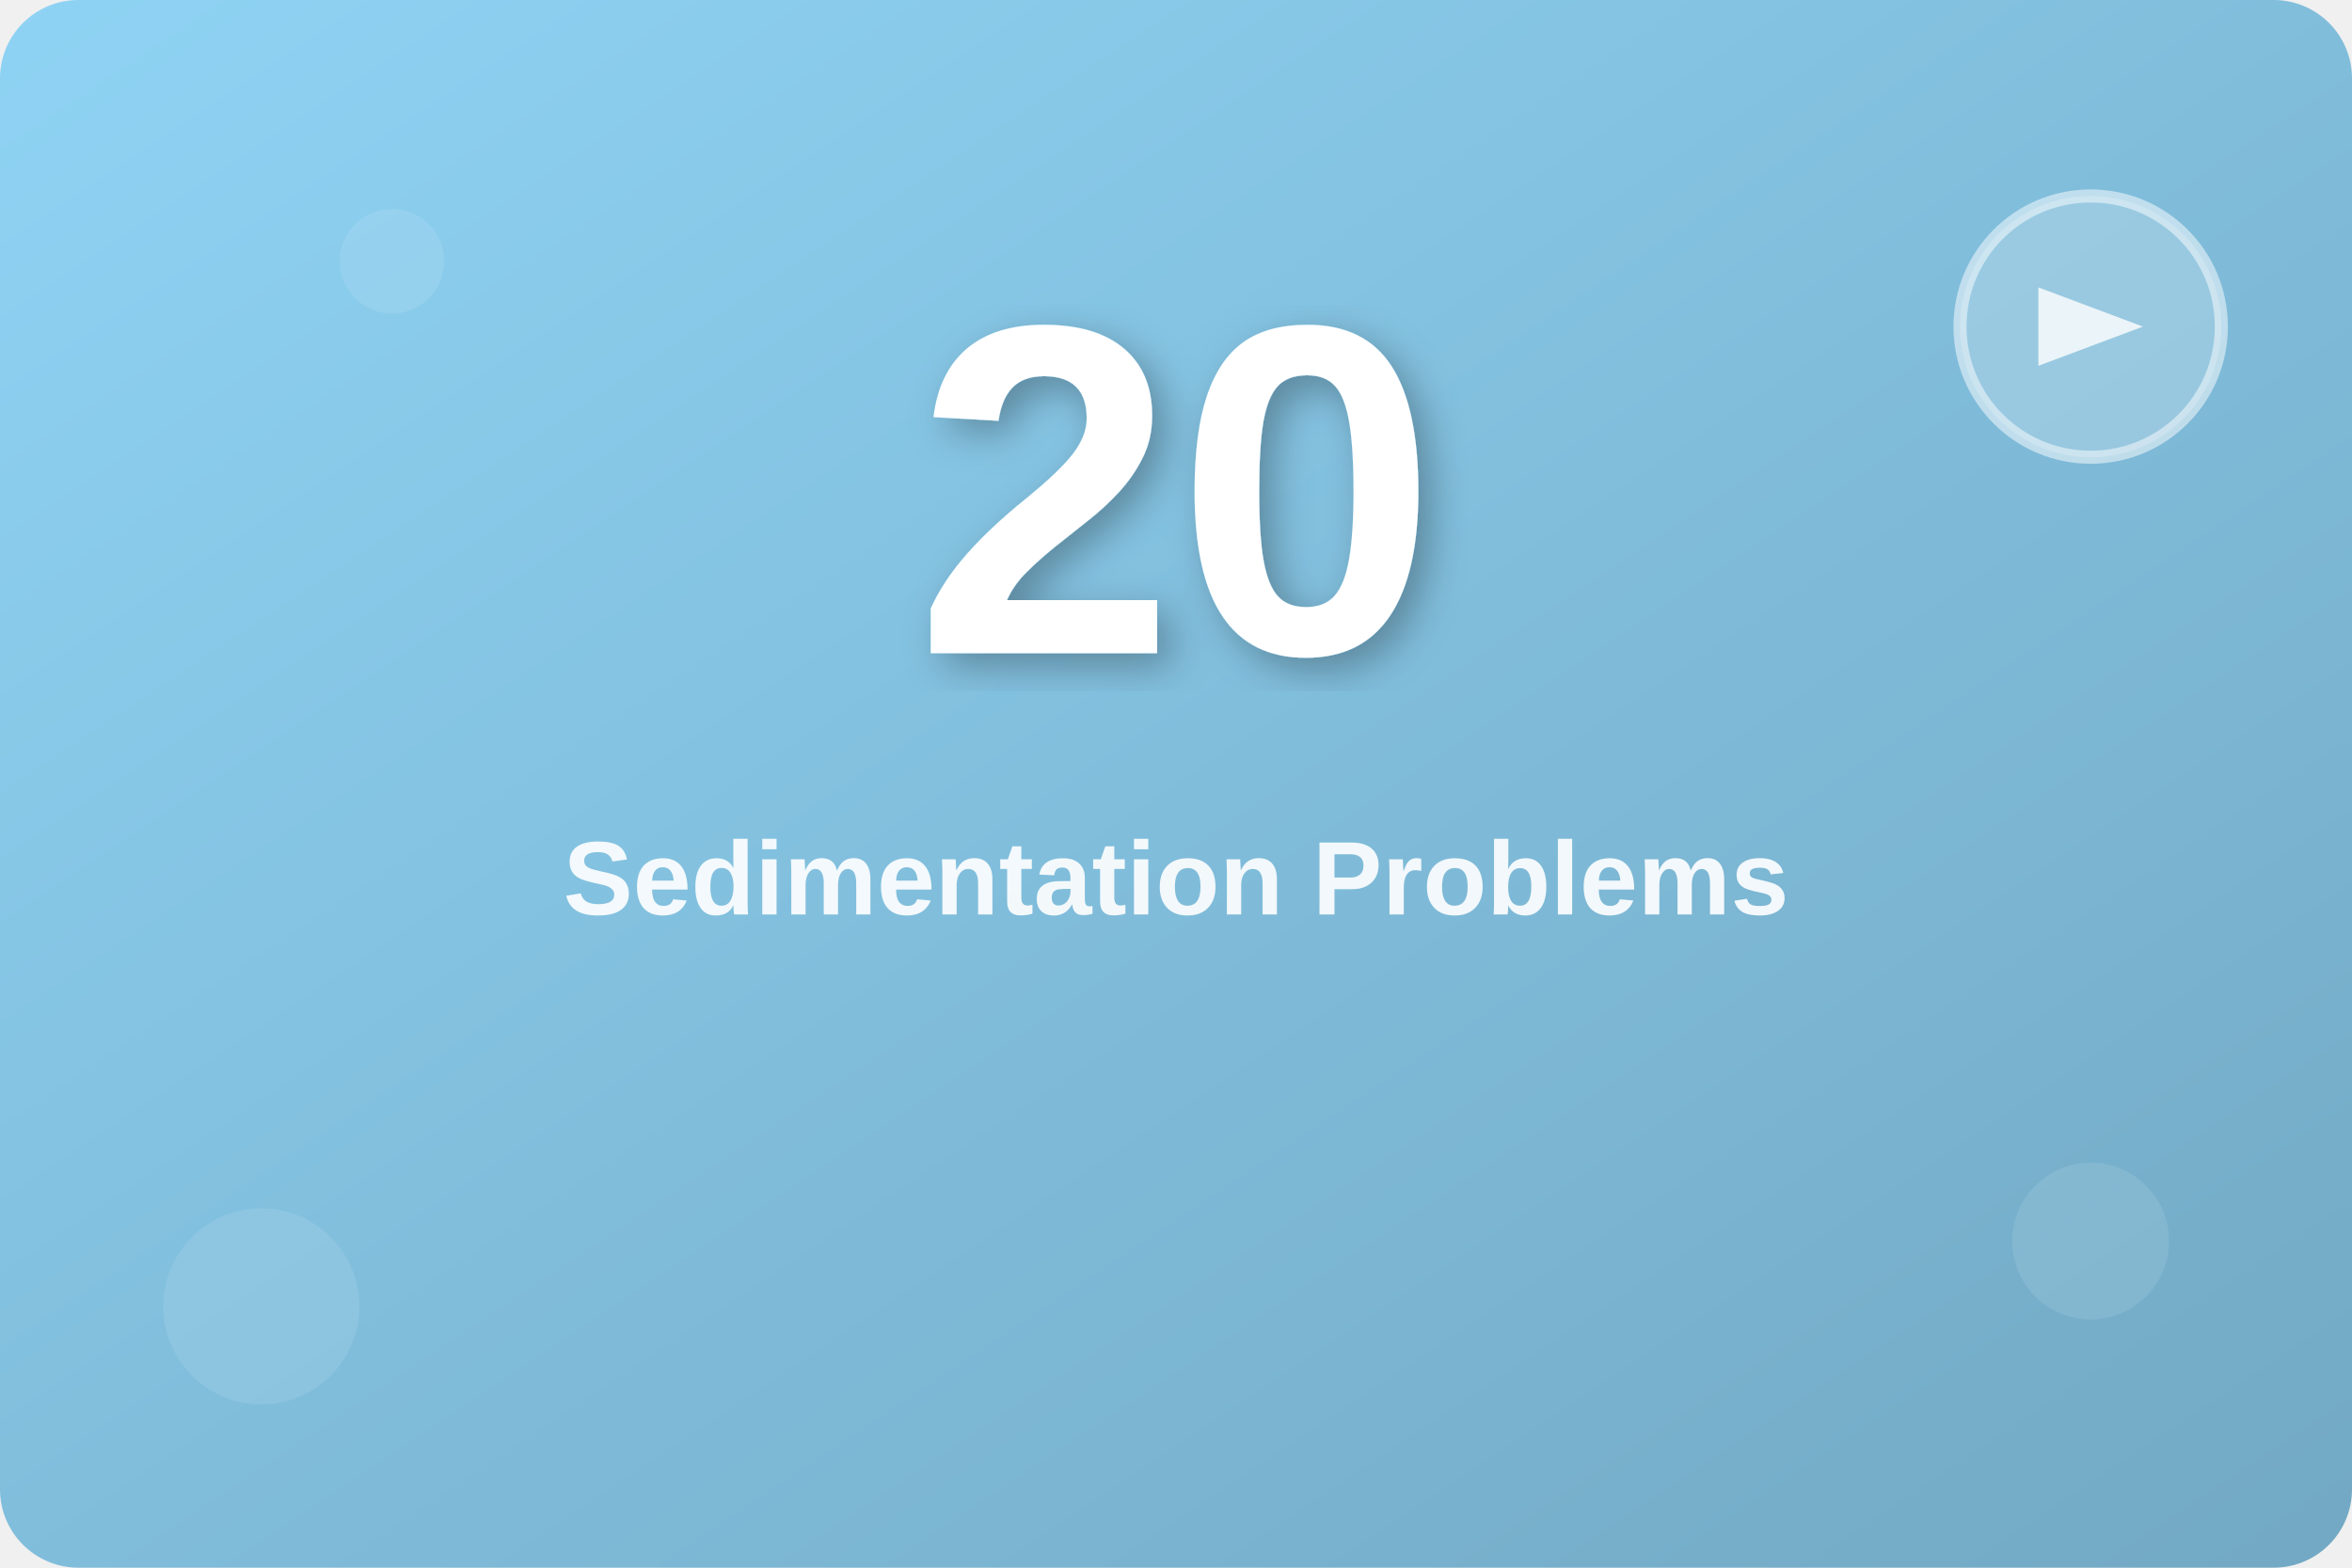
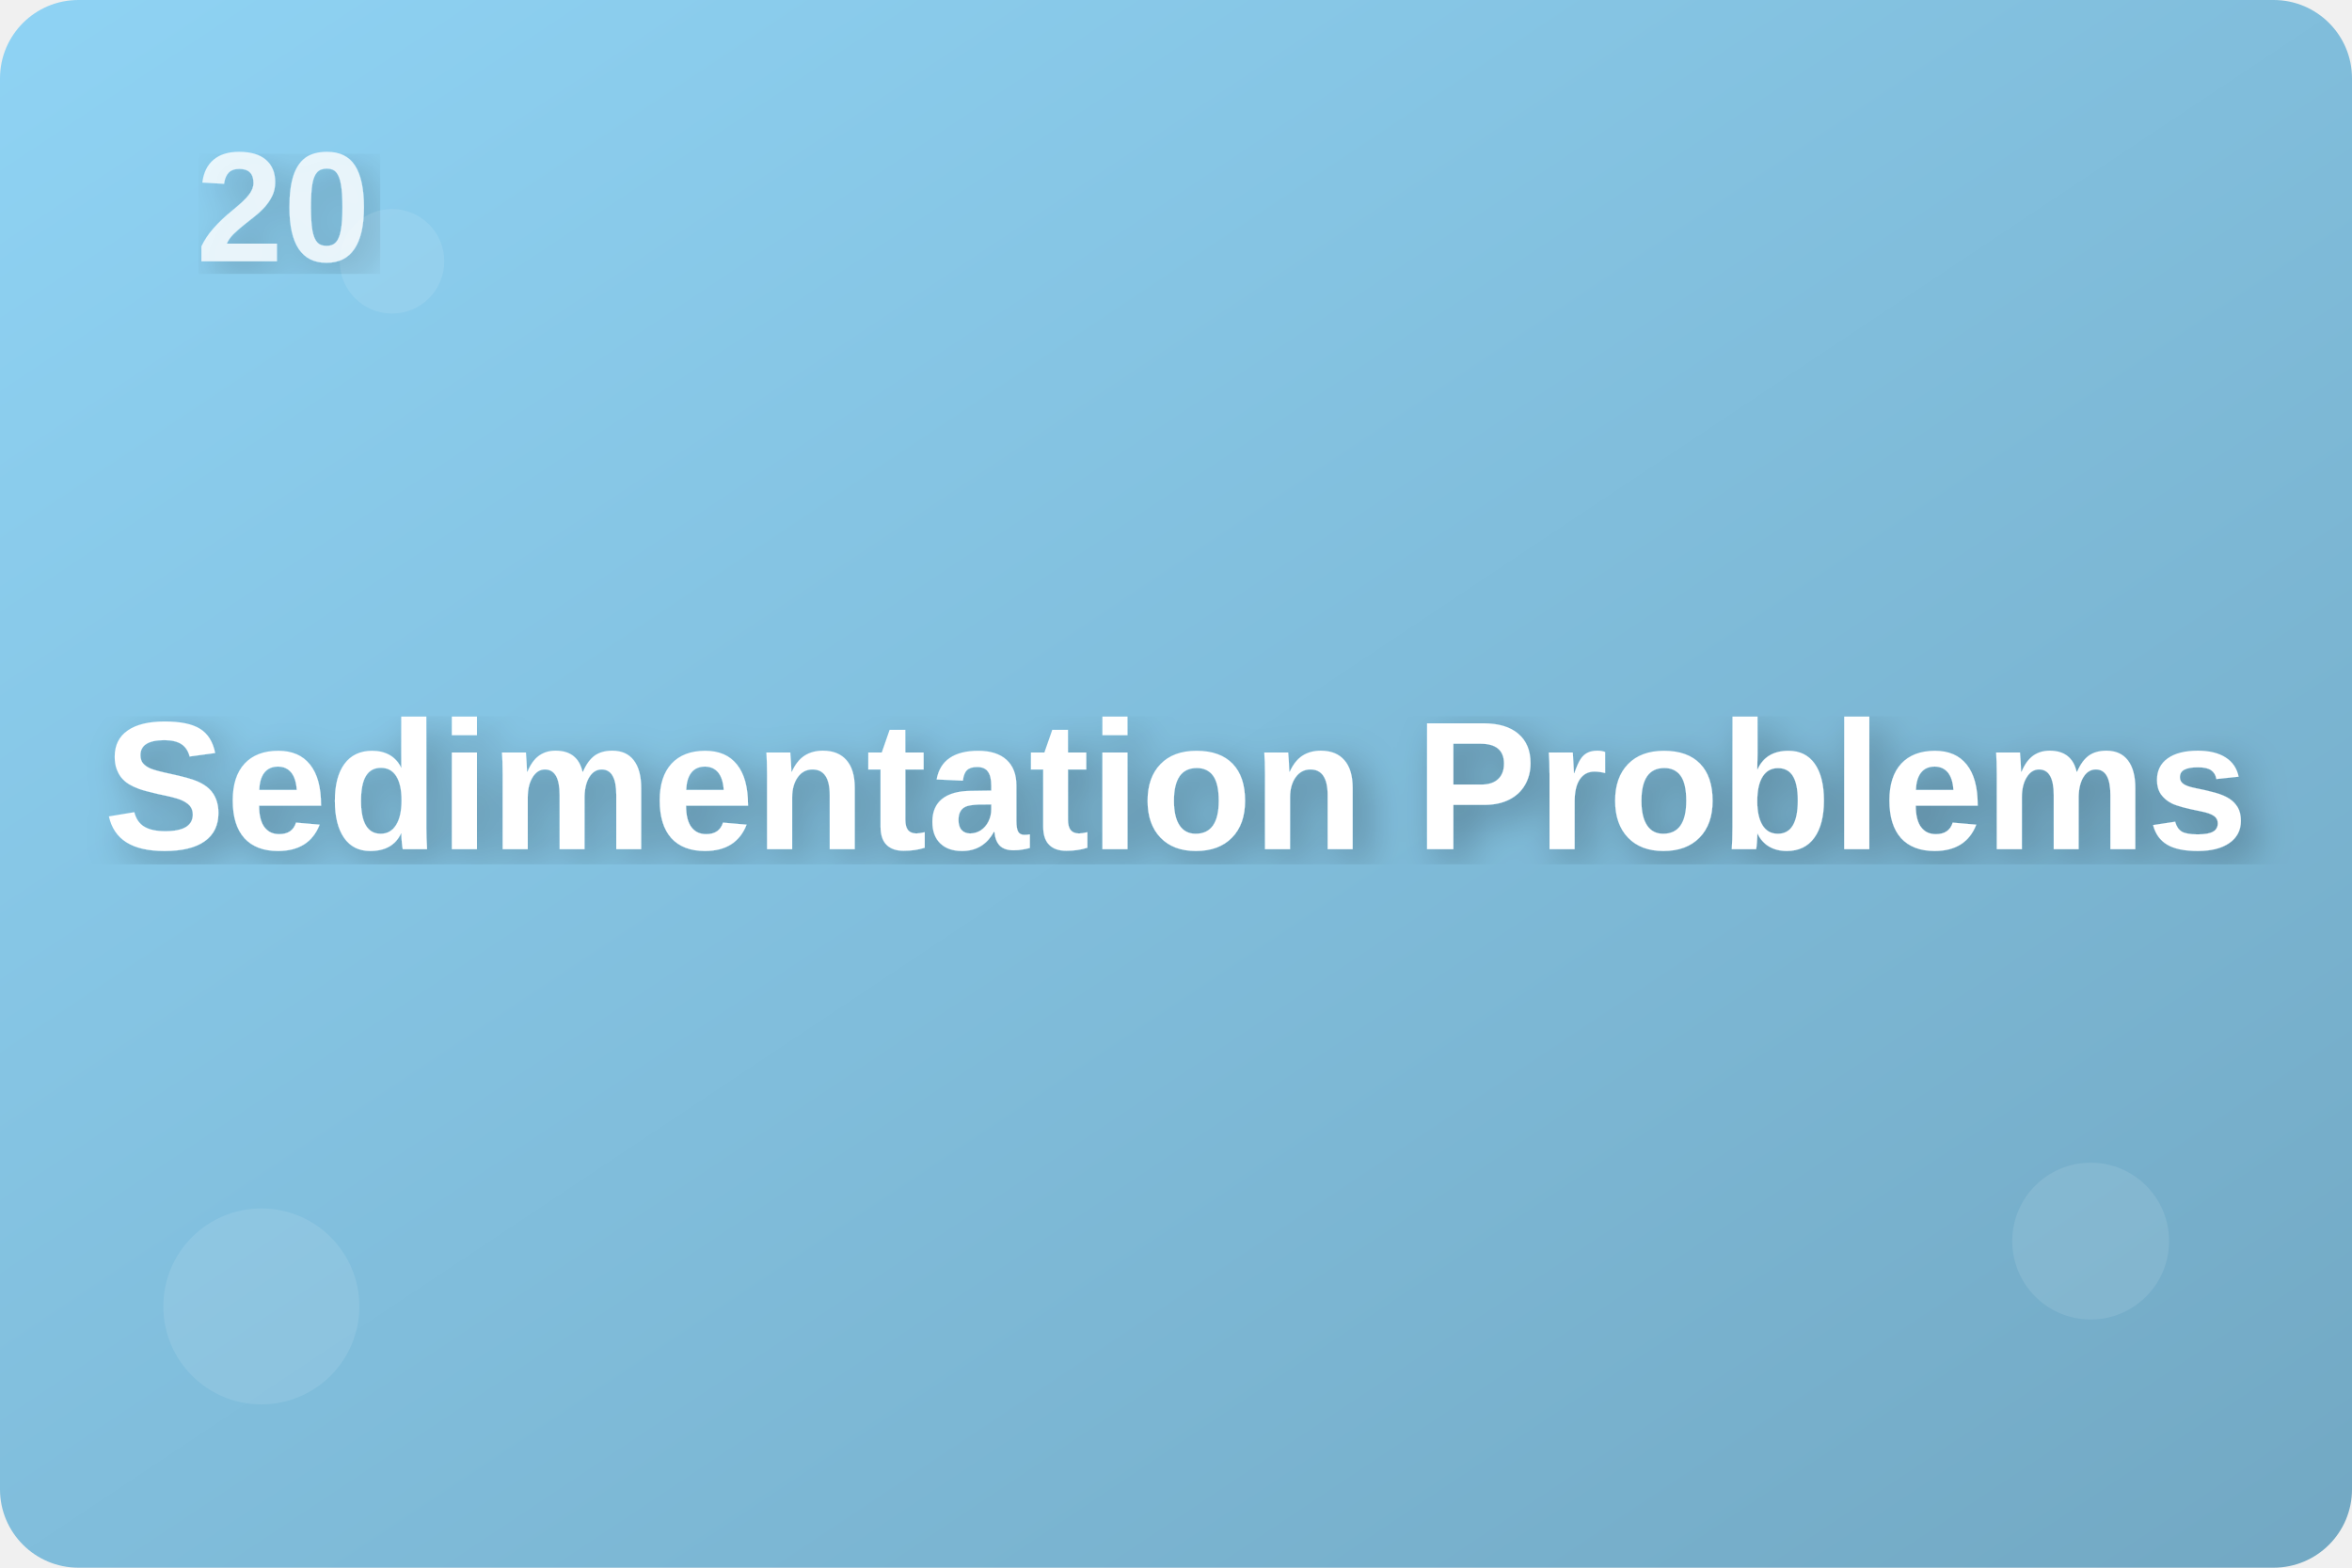
<svg xmlns="http://www.w3.org/2000/svg" width="360" height="240">
  <defs>
    <linearGradient id="grad20" x1="0%" y1="0%" x2="100%" y2="100%">
      <stop offset="0%" style="stop-color:#8fd3f4;stop-opacity:1" />
      <stop offset="100%" style="stop-color:#72a8c3;stop-opacity:1" />
    </linearGradient>
    <filter id="shadow">
      <feDropShadow dx="2" dy="2" stdDeviation="3" flood-color="rgba(0,0,0,0.3)" />
    </filter>
  </defs>
  <rect width="100%" height="100%" fill="url(#grad20)" rx="12" />
-   <text x="180" y="100" font-family="Arial, sans-serif" font-size="72" font-weight="bold" text-anchor="middle" fill="white" filter="url(#shadow)">20</text>
-   <text x="180" y="140" font-family="Arial, sans-serif" font-size="16" font-weight="600" text-anchor="middle" fill="rgba(255,255,255,0.9)">Sedimentation Problems</text>
-   <circle cx="320" cy="50" r="20" fill="rgba(255,255,255,0.2)" stroke="rgba(255,255,255,0.5)" stroke-width="2" />
-   <polygon points="312,44 312,56 328,50" fill="rgba(255,255,255,0.8)" />
+   <text x="30" y="40" font-family="Arial, sans-serif" font-size="24" font-weight="bold" fill="rgba(255,255,255,0.8)" filter="url(#shadow)">20</text>
+   <text x="180" y="130" font-family="Arial, sans-serif" font-size="28" font-weight="700" text-anchor="middle" fill="white" filter="url(#shadow)">Sedimentation Problems</text>
  <circle cx="40" cy="200" r="15" fill="rgba(255,255,255,0.1)" />
  <circle cx="320" cy="190" r="12" fill="rgba(255,255,255,0.1)" />
  <circle cx="60" cy="40" r="8" fill="rgba(255,255,255,0.1)" />
</svg>
